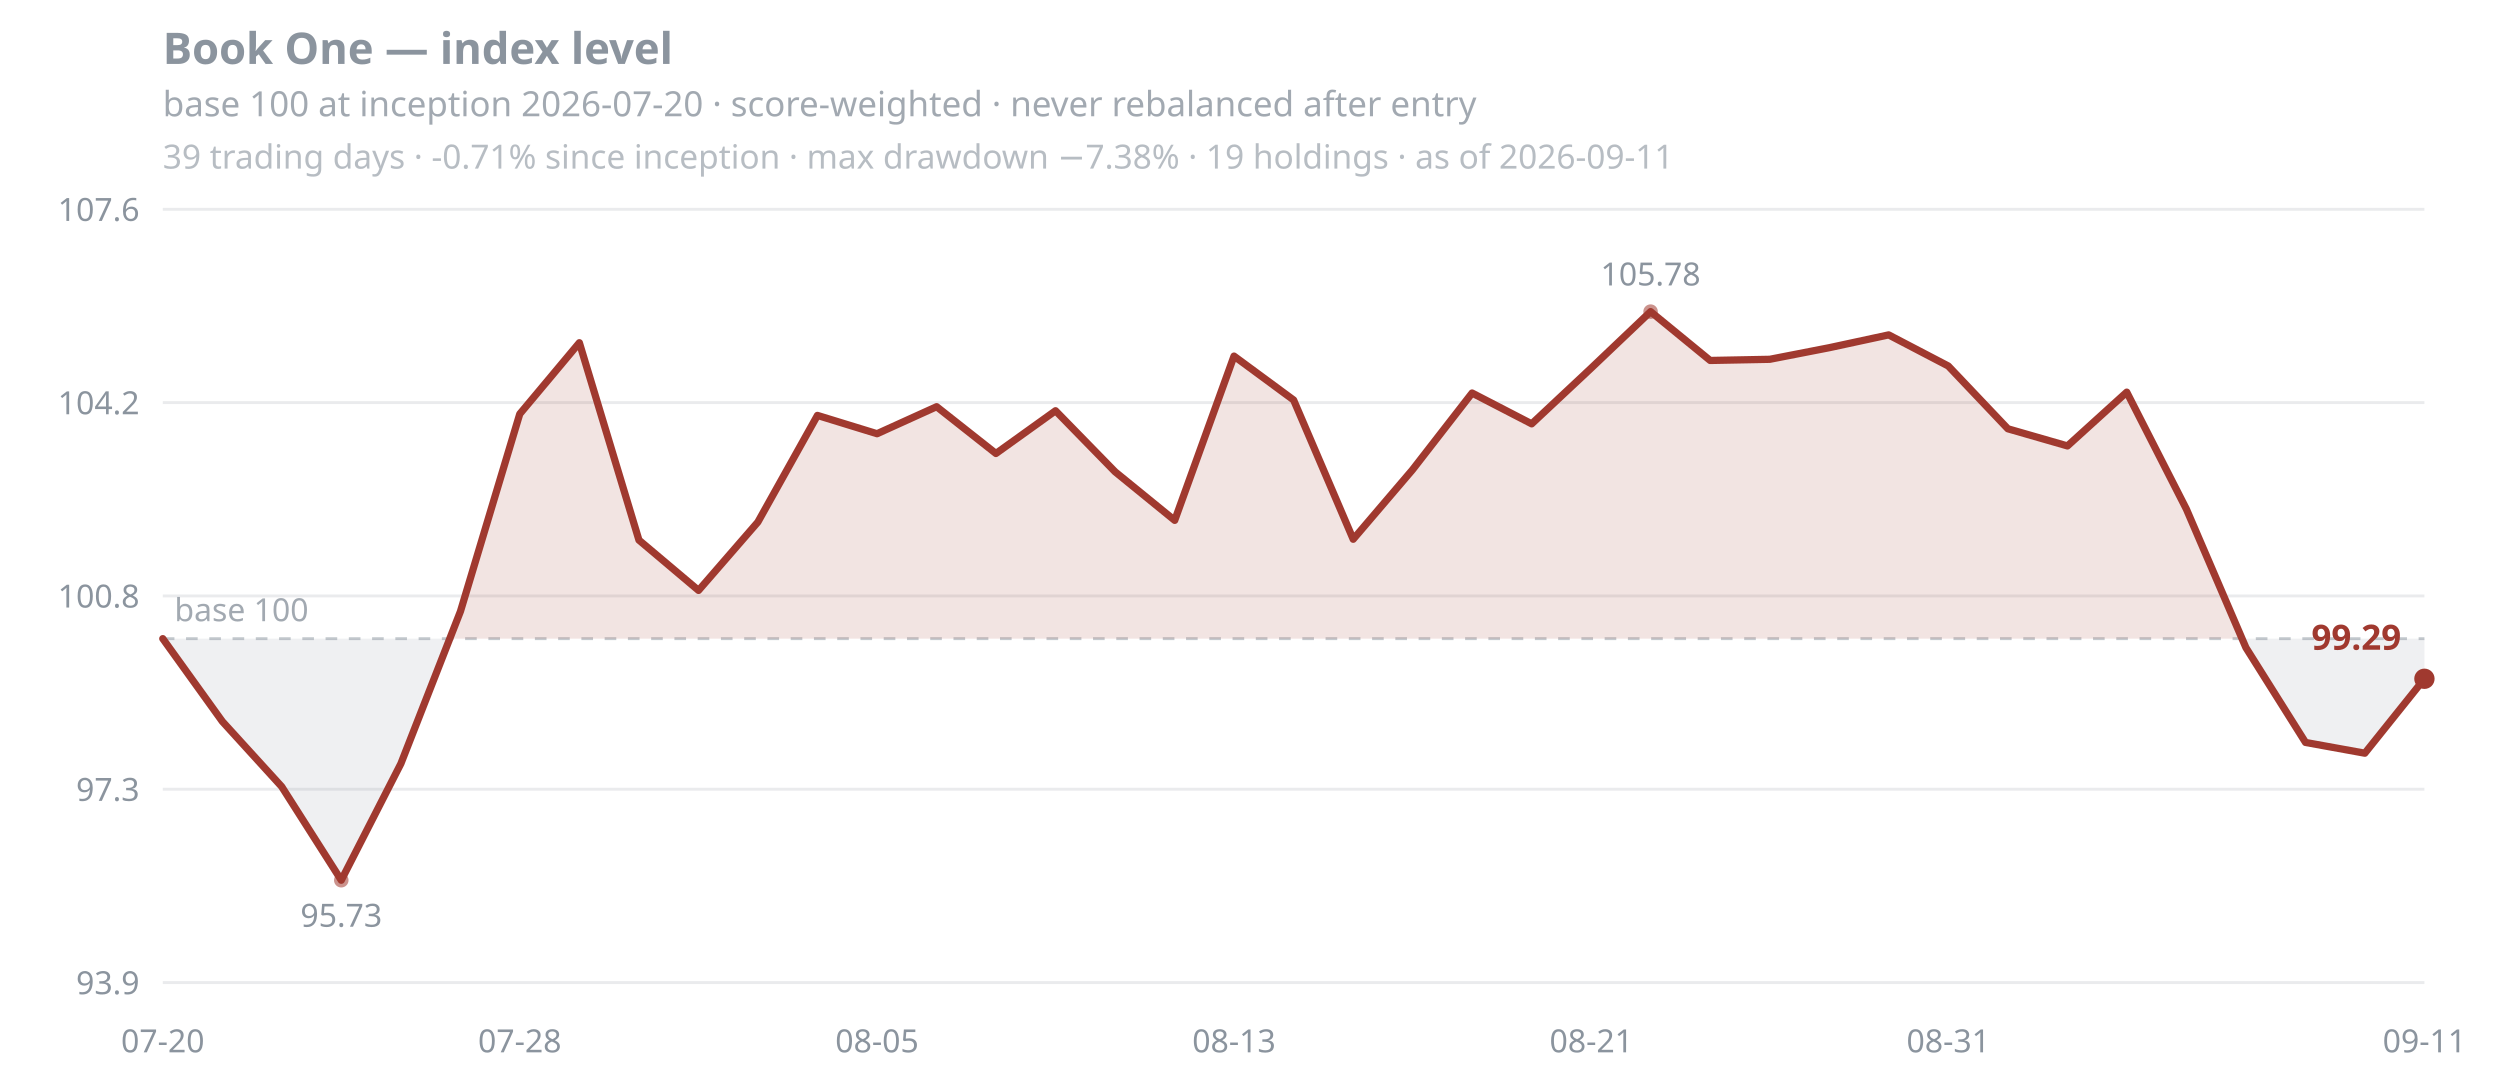
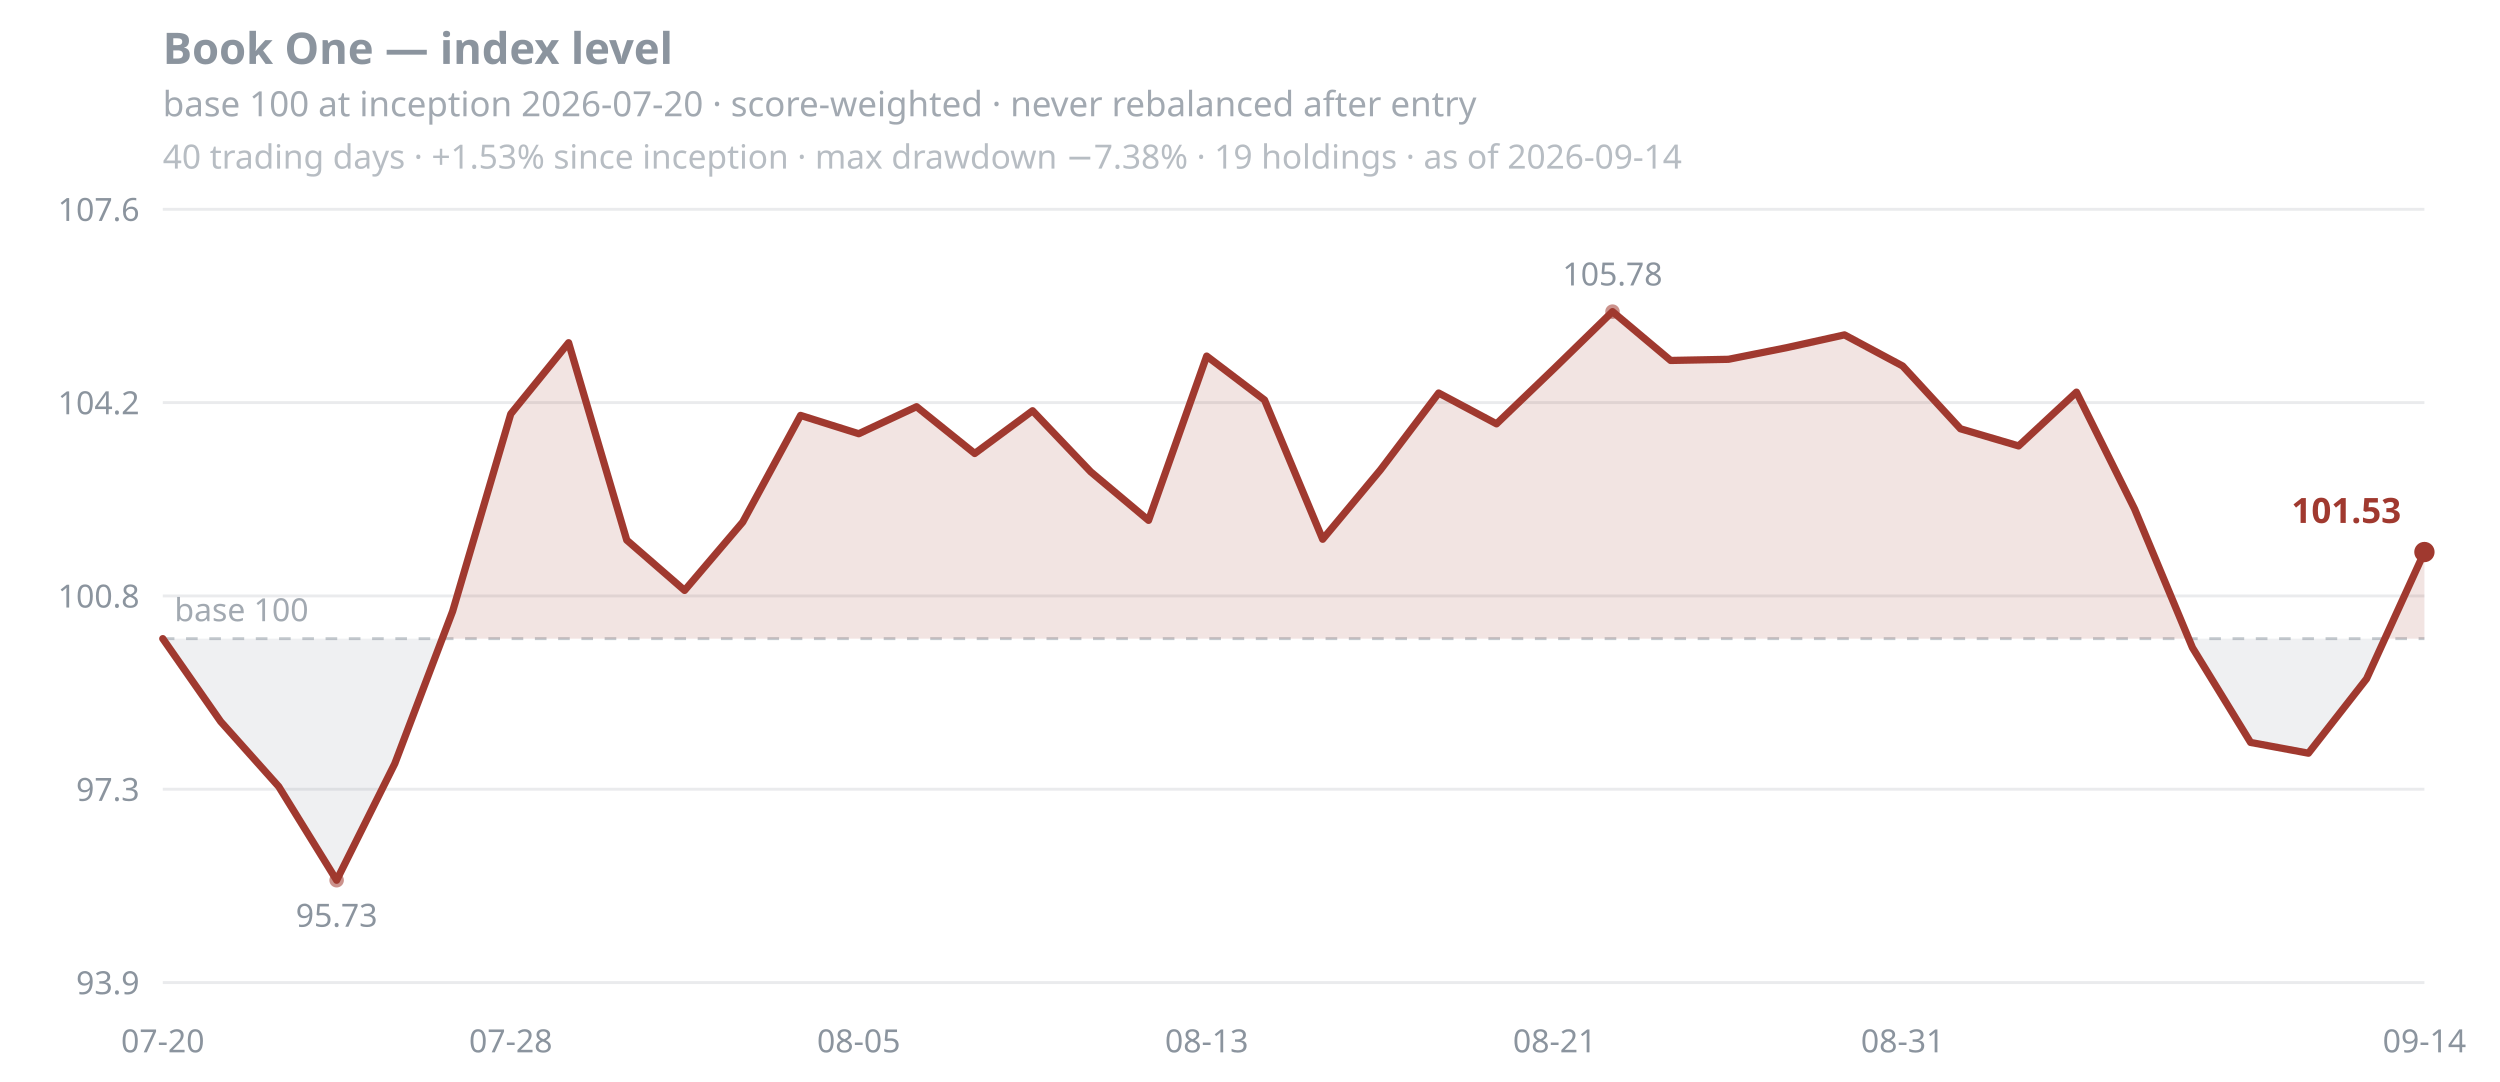
<svg xmlns="http://www.w3.org/2000/svg" viewBox="0 0 860 372" font-family="ui-sans-serif,system-ui,sans-serif">
  <text x="56" y="22" font-size="15" font-weight="600" fill="#8b949e">Book One — index level</text>
  <text x="56" y="40" font-size="12" fill="#8b949e" opacity="0.8">base 100 at inception 2026-07-20 · score-weighted · never rebalanced after entry</text>
-   <text x="56" y="58" font-size="11.5" fill="#8b949e" opacity="0.62">39 trading days · -0.71% since inception · max drawdown −7.38% · 19 holdings · as of 2026-09-11</text>
+   <text x="56" y="58" font-size="11.5" fill="#8b949e" opacity="0.62">40 trading days · +1.53% since inception · max drawdown −7.38% · 19 holdings · as of 2026-09-14</text>
  <line x1="56" y1="338.0" x2="834" y2="338.0" stroke="#8b949e" stroke-opacity="0.18" />
  <text x="48" y="342.0" font-size="11" fill="#8b949e" text-anchor="end">93.9</text>
  <line x1="56" y1="271.5" x2="834" y2="271.5" stroke="#8b949e" stroke-opacity="0.18" />
  <text x="48" y="275.5" font-size="11" fill="#8b949e" text-anchor="end">97.3</text>
  <line x1="56" y1="205.0" x2="834" y2="205.0" stroke="#8b949e" stroke-opacity="0.18" />
  <text x="48" y="209.0" font-size="11" fill="#8b949e" text-anchor="end">100.8</text>
  <line x1="56" y1="138.5" x2="834" y2="138.5" stroke="#8b949e" stroke-opacity="0.18" />
  <text x="48" y="142.5" font-size="11" fill="#8b949e" text-anchor="end">104.2</text>
  <line x1="56" y1="72.0" x2="834" y2="72.0" stroke="#8b949e" stroke-opacity="0.18" />
  <text x="48" y="76.0" font-size="11" fill="#8b949e" text-anchor="end">107.6</text>
  <line x1="56" y1="219.7" x2="834" y2="219.7" stroke="#8b949e" stroke-opacity="0.5" stroke-dasharray="4 4" />
  <text x="60" y="213.7" font-size="11" fill="#8b949e" text-anchor="start" opacity="0.8">base 100</text>
  <text x="56.0" y="362" font-size="11" fill="#8b949e" text-anchor="middle">07-20</text>
-   <text x="178.8" y="362" font-size="11" fill="#8b949e" text-anchor="middle">07-28</text>
-   <text x="301.7" y="362" font-size="11" fill="#8b949e" text-anchor="middle">08-05</text>
-   <text x="424.5" y="362" font-size="11" fill="#8b949e" text-anchor="middle">08-13</text>
-   <text x="547.4" y="362" font-size="11" fill="#8b949e" text-anchor="middle">08-21</text>
-   <text x="670.2" y="362" font-size="11" fill="#8b949e" text-anchor="middle">08-31</text>
-   <text x="834.0" y="362" font-size="11" fill="#8b949e" text-anchor="middle">09-11</text>
+   <text x="175.7" y="362" font-size="11" fill="#8b949e" text-anchor="middle">07-28</text>
+   <text x="295.4" y="362" font-size="11" fill="#8b949e" text-anchor="middle">08-05</text>
+   <text x="415.1" y="362" font-size="11" fill="#8b949e" text-anchor="middle">08-13</text>
+   <text x="534.8" y="362" font-size="11" fill="#8b949e" text-anchor="middle">08-21</text>
+   <text x="654.5" y="362" font-size="11" fill="#8b949e" text-anchor="middle">08-31</text>
+   <text x="834.0" y="362" font-size="11" fill="#8b949e" text-anchor="middle">09-14</text>
  <defs>
    <clipPath id="above">
      <rect x="56" y="72" width="778" height="147.7" />
    </clipPath>
    <clipPath id="below">
      <rect x="56" y="219.7" width="778" height="118.3" />
    </clipPath>
  </defs>
-   <polygon points="56.0,219.7 56.0,219.7 76.5,248.2 96.9,270.6 117.4,302.8 137.9,262.7 158.4,210.3 178.8,142.4 199.3,117.9 219.8,185.8 240.3,203.1 260.7,179.6 281.2,142.9 301.7,149.2 322.2,139.9 342.6,156.0 363.1,141.3 383.6,162.3 404.1,179.0 424.5,122.5 445.0,137.6 465.5,185.5 485.9,161.6 506.4,135.2 526.9,145.8 547.4,126.6 567.8,107.2 588.3,124.0 608.8,123.6 629.3,119.6 649.7,115.2 670.2,125.9 690.7,147.5 711.2,153.4 731.6,134.9 752.1,175.1 772.6,222.8 793.1,255.4 813.5,259.1 834.0,233.5 834.0,219.7" fill="#a0392f" fill-opacity="0.14" clip-path="url(#above)" />
-   <polygon points="56.0,219.7 56.0,219.7 76.5,248.2 96.9,270.6 117.4,302.8 137.9,262.7 158.4,210.3 178.8,142.4 199.3,117.9 219.8,185.8 240.3,203.1 260.7,179.6 281.2,142.9 301.7,149.2 322.2,139.9 342.6,156.0 363.1,141.3 383.6,162.3 404.1,179.0 424.5,122.5 445.0,137.6 465.5,185.5 485.9,161.6 506.4,135.2 526.9,145.8 547.4,126.6 567.8,107.2 588.3,124.0 608.8,123.6 629.3,119.6 649.7,115.2 670.2,125.9 690.7,147.5 711.2,153.4 731.6,134.9 752.1,175.1 772.6,222.8 793.1,255.4 813.5,259.1 834.0,233.5 834.0,219.7" fill="#8b949e" fill-opacity="0.14" clip-path="url(#below)" />
-   <polyline points="56.0,219.7 76.5,248.2 96.9,270.6 117.4,302.8 137.9,262.7 158.4,210.3 178.8,142.4 199.3,117.9 219.8,185.8 240.3,203.1 260.7,179.6 281.2,142.9 301.7,149.2 322.2,139.9 342.6,156.0 363.1,141.3 383.6,162.3 404.1,179.0 424.5,122.5 445.0,137.6 465.5,185.5 485.9,161.6 506.4,135.2 526.9,145.8 547.4,126.6 567.8,107.2 588.3,124.0 608.8,123.6 629.3,119.6 649.7,115.2 670.2,125.9 690.7,147.5 711.2,153.4 731.6,134.9 752.1,175.1 772.6,222.8 793.1,255.4 813.5,259.1 834.0,233.5" fill="none" stroke="#a0392f" stroke-width="2.5" stroke-linejoin="round" stroke-linecap="round" />
-   <circle cx="117.4" cy="302.8" r="2.5" fill="#a0392f" fill-opacity="0.55" />
-   <text x="117.4" y="318.8" font-size="11" fill="#8b949e" text-anchor="middle">95.73</text>
-   <circle cx="567.8" cy="107.2" r="2.5" fill="#a0392f" fill-opacity="0.55" />
-   <text x="567.8" y="98.2" font-size="11" fill="#8b949e" text-anchor="middle">105.78</text>
-   <circle cx="834.0" cy="233.5" r="3.5" fill="#a0392f" />
-   <text x="826.0" y="223.5" font-size="12" font-weight="600" fill="#a0392f" text-anchor="end">99.29</text>
+   <polygon points="56.0,219.7 56.0,219.7 75.9,248.2 95.9,270.6 115.8,302.8 135.8,262.7 155.7,210.3 175.7,142.4 195.6,117.9 215.6,185.8 235.5,203.1 255.5,179.6 275.4,142.9 295.4,149.2 315.3,139.9 335.3,156.0 355.2,141.3 375.2,162.3 395.1,179.0 415.1,122.5 435.0,137.6 455.0,185.5 474.9,161.6 494.9,135.2 514.8,145.8 534.8,126.6 554.7,107.2 574.7,124.0 594.6,123.6 614.6,119.6 634.5,115.2 654.5,125.9 674.4,147.5 694.4,153.4 714.3,134.9 734.3,175.1 754.2,222.8 774.2,255.4 794.1,259.1 814.1,233.5 834.0,189.9 834.0,219.7" fill="#a0392f" fill-opacity="0.14" clip-path="url(#above)" />
+   <polygon points="56.0,219.7 56.0,219.7 75.9,248.2 95.9,270.6 115.8,302.8 135.8,262.7 155.7,210.3 175.7,142.4 195.6,117.9 215.6,185.8 235.5,203.1 255.5,179.6 275.4,142.9 295.4,149.2 315.3,139.9 335.3,156.0 355.2,141.3 375.2,162.3 395.1,179.0 415.1,122.5 435.0,137.6 455.0,185.5 474.9,161.6 494.9,135.2 514.8,145.8 534.8,126.6 554.7,107.2 574.7,124.0 594.6,123.6 614.6,119.6 634.5,115.2 654.5,125.9 674.4,147.5 694.4,153.4 714.3,134.9 734.3,175.1 754.2,222.8 774.2,255.4 794.1,259.1 814.1,233.5 834.0,189.9 834.0,219.7" fill="#8b949e" fill-opacity="0.14" clip-path="url(#below)" />
+   <polyline points="56.0,219.7 75.9,248.2 95.9,270.6 115.8,302.8 135.8,262.7 155.7,210.3 175.7,142.4 195.6,117.9 215.6,185.8 235.5,203.1 255.5,179.6 275.4,142.9 295.4,149.2 315.3,139.9 335.3,156.0 355.2,141.3 375.2,162.3 395.1,179.0 415.1,122.5 435.0,137.6 455.0,185.5 474.9,161.6 494.9,135.2 514.8,145.8 534.8,126.6 554.7,107.2 574.7,124.0 594.6,123.6 614.6,119.6 634.5,115.2 654.5,125.9 674.4,147.5 694.4,153.4 714.3,134.9 734.3,175.1 754.2,222.8 774.2,255.4 794.1,259.1 814.1,233.5 834.0,189.9" fill="none" stroke="#a0392f" stroke-width="2.5" stroke-linejoin="round" stroke-linecap="round" />
+   <circle cx="115.8" cy="302.8" r="2.5" fill="#a0392f" fill-opacity="0.55" />
+   <text x="115.8" y="318.8" font-size="11" fill="#8b949e" text-anchor="middle">95.73</text>
+   <circle cx="554.7" cy="107.2" r="2.5" fill="#a0392f" fill-opacity="0.55" />
+   <text x="554.7" y="98.2" font-size="11" fill="#8b949e" text-anchor="middle">105.78</text>
+   <circle cx="834.0" cy="189.9" r="3.5" fill="#a0392f" />
+   <text x="826.0" y="179.9" font-size="12" font-weight="600" fill="#a0392f" text-anchor="end">101.53</text>
</svg>
